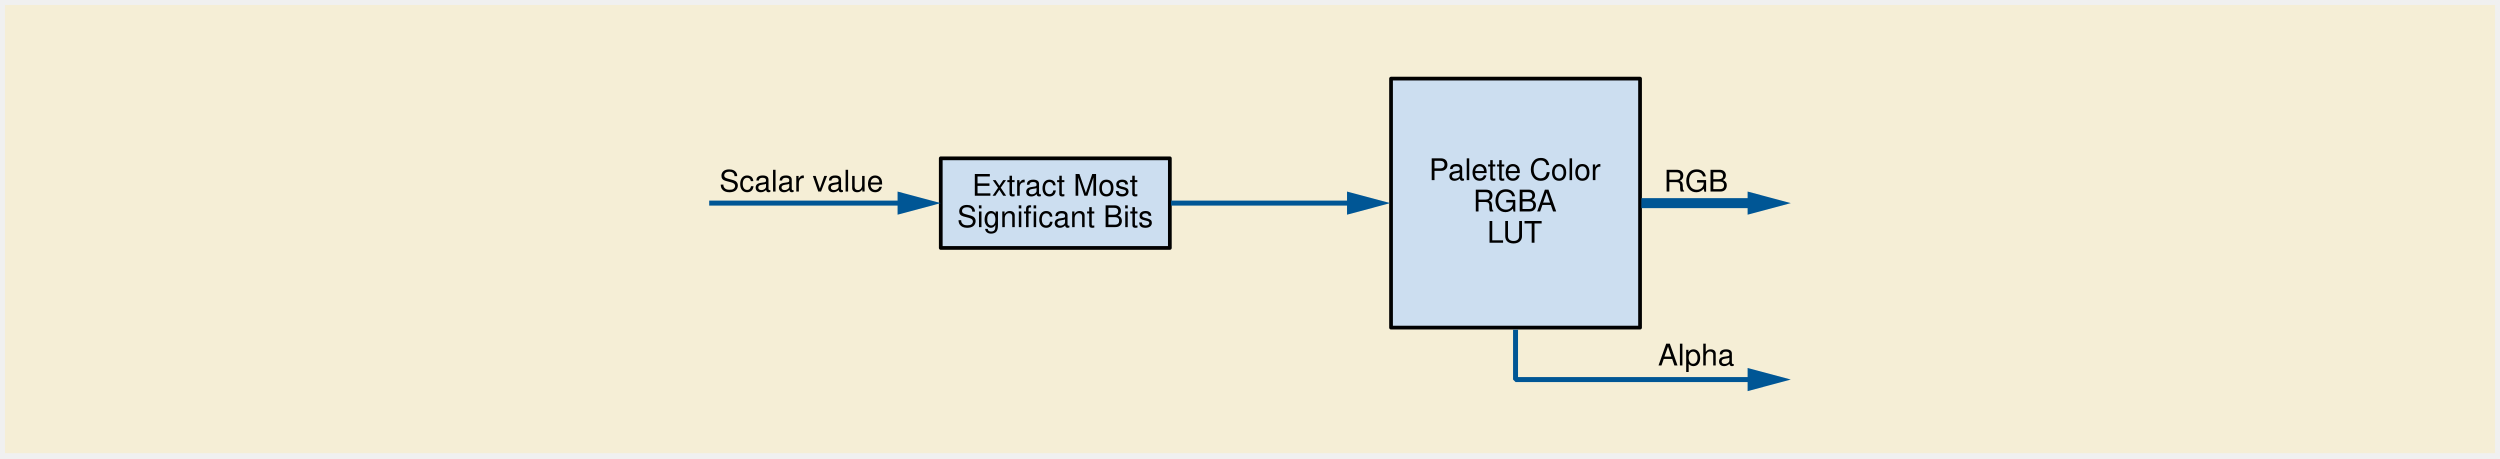
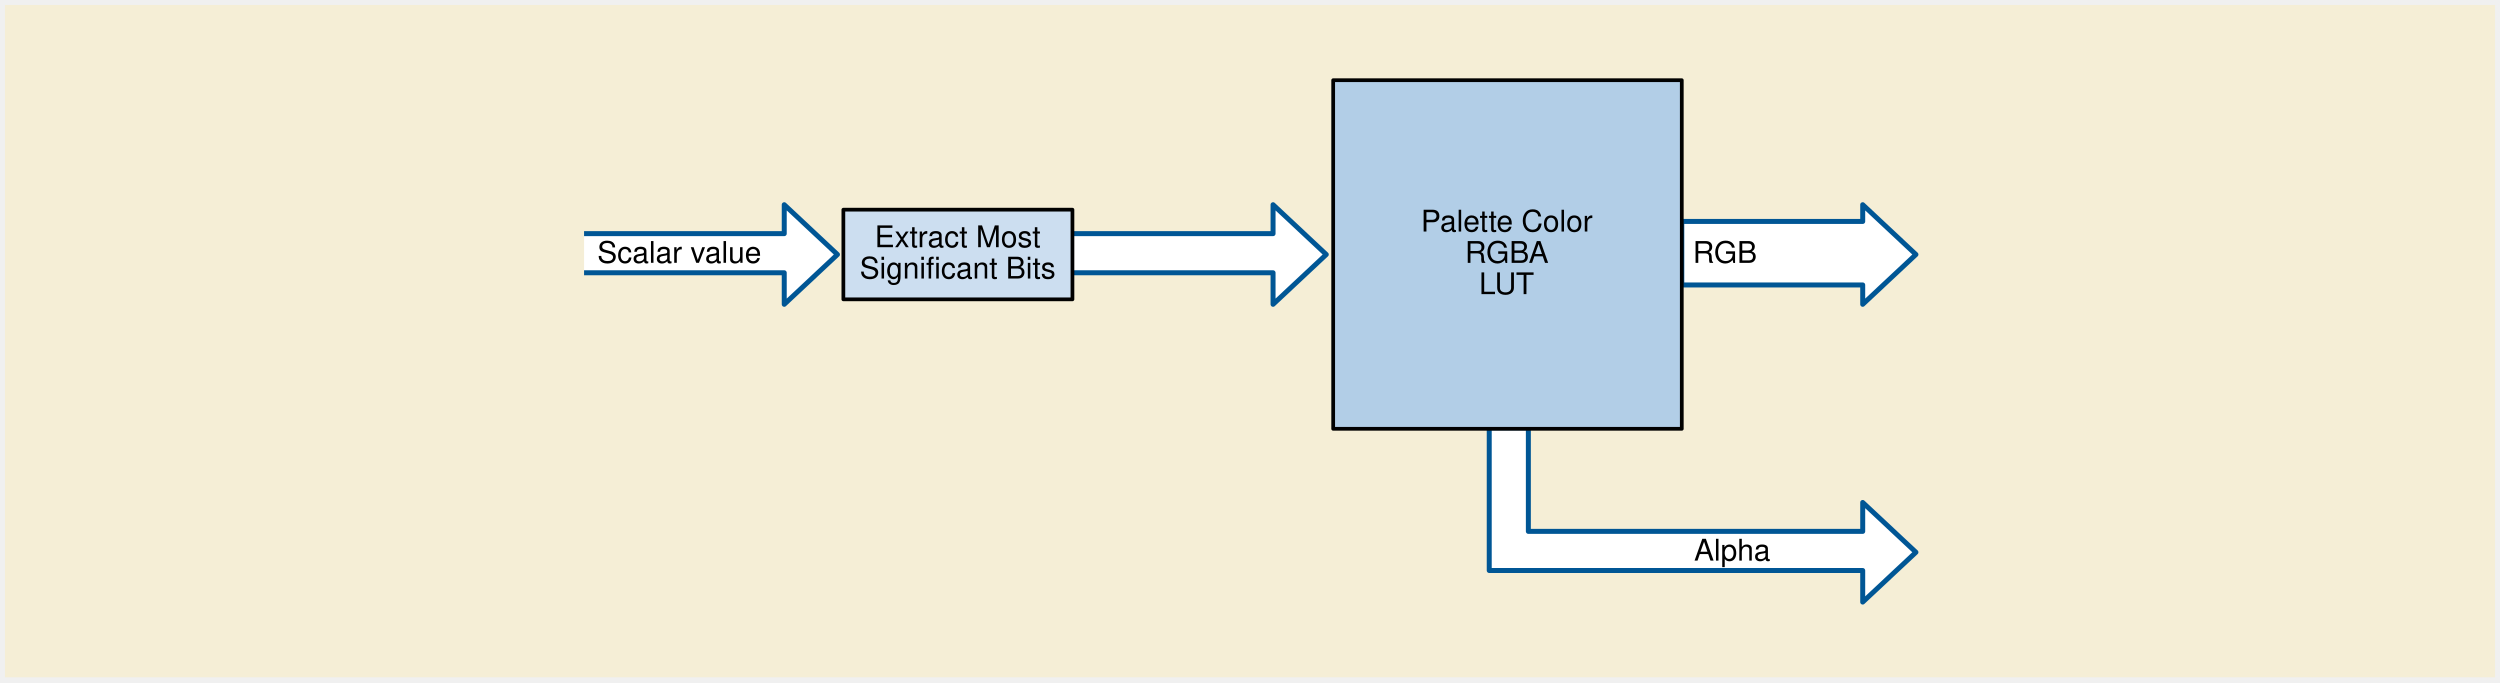
- <svg xmlns="http://www.w3.org/2000/svg" version="1.1" id="Layer_1" x="0px" y="0px" width="502.001px" height="92px" viewBox="0 0 502.001 92" enable-background="new 0 0 502.001 92" xml:space="preserve">
+ <svg xmlns="http://www.w3.org/2000/svg" version="1.1" id="Layer_1" x="0px" y="0px" width="502.001px" height="137px" viewBox="0 0 502.001 137" enable-background="new 0 0 502.001 137" xml:space="preserve">
  <defs>
    <style type="text/css">
	text {
	  font-family: Helvetica, Verdana, ArialUnicodeMS, san-serif
	}
	</style>
  </defs>
  <g>
   </g>
  <g>
-     <rect x="1" y="1" fill="#F5EED6" width="500.001" height="90" />
+     <rect x="1" y="1" fill="#F5EED6" width="500.001" height="135" />
    <g>
-       <rect x="279.322" y="15.787" fill="#CCDEF0" stroke="#010101" stroke-width="0.75" stroke-linecap="round" stroke-linejoin="round" stroke-miterlimit="1" width="50" height="50" />
+       <path fill="#FFFFFF" stroke="#005695" stroke-linejoin="round" d="M299.039,114.559" />
+       <polyline fill="#FFFFFF" stroke="#005695" stroke-linejoin="round" points="215.436,46.915 255.631,46.915 255.631,41.106     266.318,51.105 255.631,61.106 255.631,54.771 215.436,54.771   " />
      <g>
-         <text transform="matrix(1 0 0 1 286.9395 36.1646)">
+         <polyline fill="#FFFFFF" stroke="#005695" stroke-linejoin="round" points="117.28,46.915 157.476,46.915 157.476,41.106      168.163,51.105 157.476,61.106 157.476,54.771 117.28,54.771    " />
+         <g>
+           <text transform="matrix(1 0 0 1 119.9316 52.7769)" font-size="6">Scalar value</text>
+         </g>
+       </g>
+       <polygon fill="#FFFFFF" stroke="#005695" stroke-linejoin="round" points="337.703,57.218 337.703,44.468 374.033,44.468     374.033,41.106 384.721,51.105 374.033,61.106 374.033,57.218   " />
+       <g>
+         <text transform="matrix(1 0 0 1 339.9072 52.7773)" font-size="6">RGB</text>
+       </g>
+       <g>
+         <polygon fill="#FFFFFF" stroke="#005695" stroke-linejoin="round" points="299.039,85.896 299.039,114.559 374.033,114.559      374.033,120.895 384.721,110.893 374.033,100.895 374.033,106.703 306.895,106.703 306.895,85.896    " />
+       </g>
+       <g>
+         <text transform="matrix(1 0 0 1 340.1631 112.5684)" font-size="6">Alpha</text>
+       </g>
+       <rect x="267.703" y="16.106" fill="#B2CEE7" stroke="#010101" stroke-width="0.75" stroke-linecap="round" stroke-linejoin="round" stroke-miterlimit="1" width="70" height="70" />
+       <g>
+         <text transform="matrix(1 0 0 1 285.3203 46.4863)">
          <tspan x="0" y="0" font-size="6">Palette Color</tspan>
          <tspan x="8.841" y="6.291" font-size="6">RGBA</tspan>
-           <tspan x="11.676" y="12.582" font-size="6">LUT</tspan>
+           <tspan x="11.676" y="12.581" font-size="6">LUT</tspan>
        </text>
      </g>
-       <rect x="188.906" y="31.787" fill="#CCDEF0" stroke="#010101" stroke-width="0.75" stroke-linecap="round" stroke-linejoin="round" stroke-miterlimit="1" width="46" height="18" />
+       <rect x="169.347" y="42.106" fill="#CCDEF0" stroke="#010101" stroke-width="0.75" stroke-linecap="round" stroke-linejoin="round" stroke-miterlimit="1" width="46" height="18" />
      <g>
-         <text transform="matrix(1 0 0 1 195.1963 39.3096)">
+         <text transform="matrix(1 0 0 1 175.6362 49.6318)">
          <tspan x="0" y="0" font-size="6">Extract Most</tspan>
          <tspan x="-3.006" y="6.291" font-size="6">Significant Bits</tspan>
        </text>
      </g>
-       <g>
-         <text transform="matrix(1 0 0 1 334.0938 38.4648)" font-size="6">RGB</text>
-       </g>
-       <g>
-         <text transform="matrix(1 0 0 1 332.9219 73.3809)" font-size="6">Alpha</text>
-       </g>
-       <g>
-         <g>
-           <line fill="none" stroke="#005695" stroke-miterlimit="1" x1="235.156" y1="40.787" x2="272.068" y2="40.787" />
-           <g>
-             <polygon fill="#005695" points="270.483,43.111 279.156,40.787 270.483,38.463      " />
-           </g>
-         </g>
-       </g>
-       <g>
-         <g>
-           <line fill="none" stroke="#005695" stroke-miterlimit="1" x1="142.406" y1="40.787" x2="181.819" y2="40.787" />
-           <g>
-             <polygon fill="#005695" points="180.233,43.111 188.906,40.787 180.233,38.463      " />
-           </g>
-         </g>
-       </g>
-       <g>
-         <text transform="matrix(1 0 0 1 144.4424 38.4648)" font-size="6">Scalar value</text>
-       </g>
-       <g>
-         <g>
-           <polyline fill="none" stroke="#005695" stroke-miterlimit="1" points="304.322,66.214 304.322,76.214 352.506,76.214     " />
-           <g>
-             <polygon fill="#005695" points="350.921,78.538 359.594,76.214 350.921,73.89      " />
-           </g>
-         </g>
-       </g>
-       <g>
-         <g>
-           <line fill="none" stroke="#005695" stroke-width="2" stroke-miterlimit="1" x1="329.594" y1="40.787" x2="352.506" y2="40.787" />
-           <g>
-             <polygon fill="#005695" points="350.921,43.111 359.594,40.787 350.921,38.463      " />
-           </g>
-         </g>
-       </g>
    </g>
  </g>
</svg>
